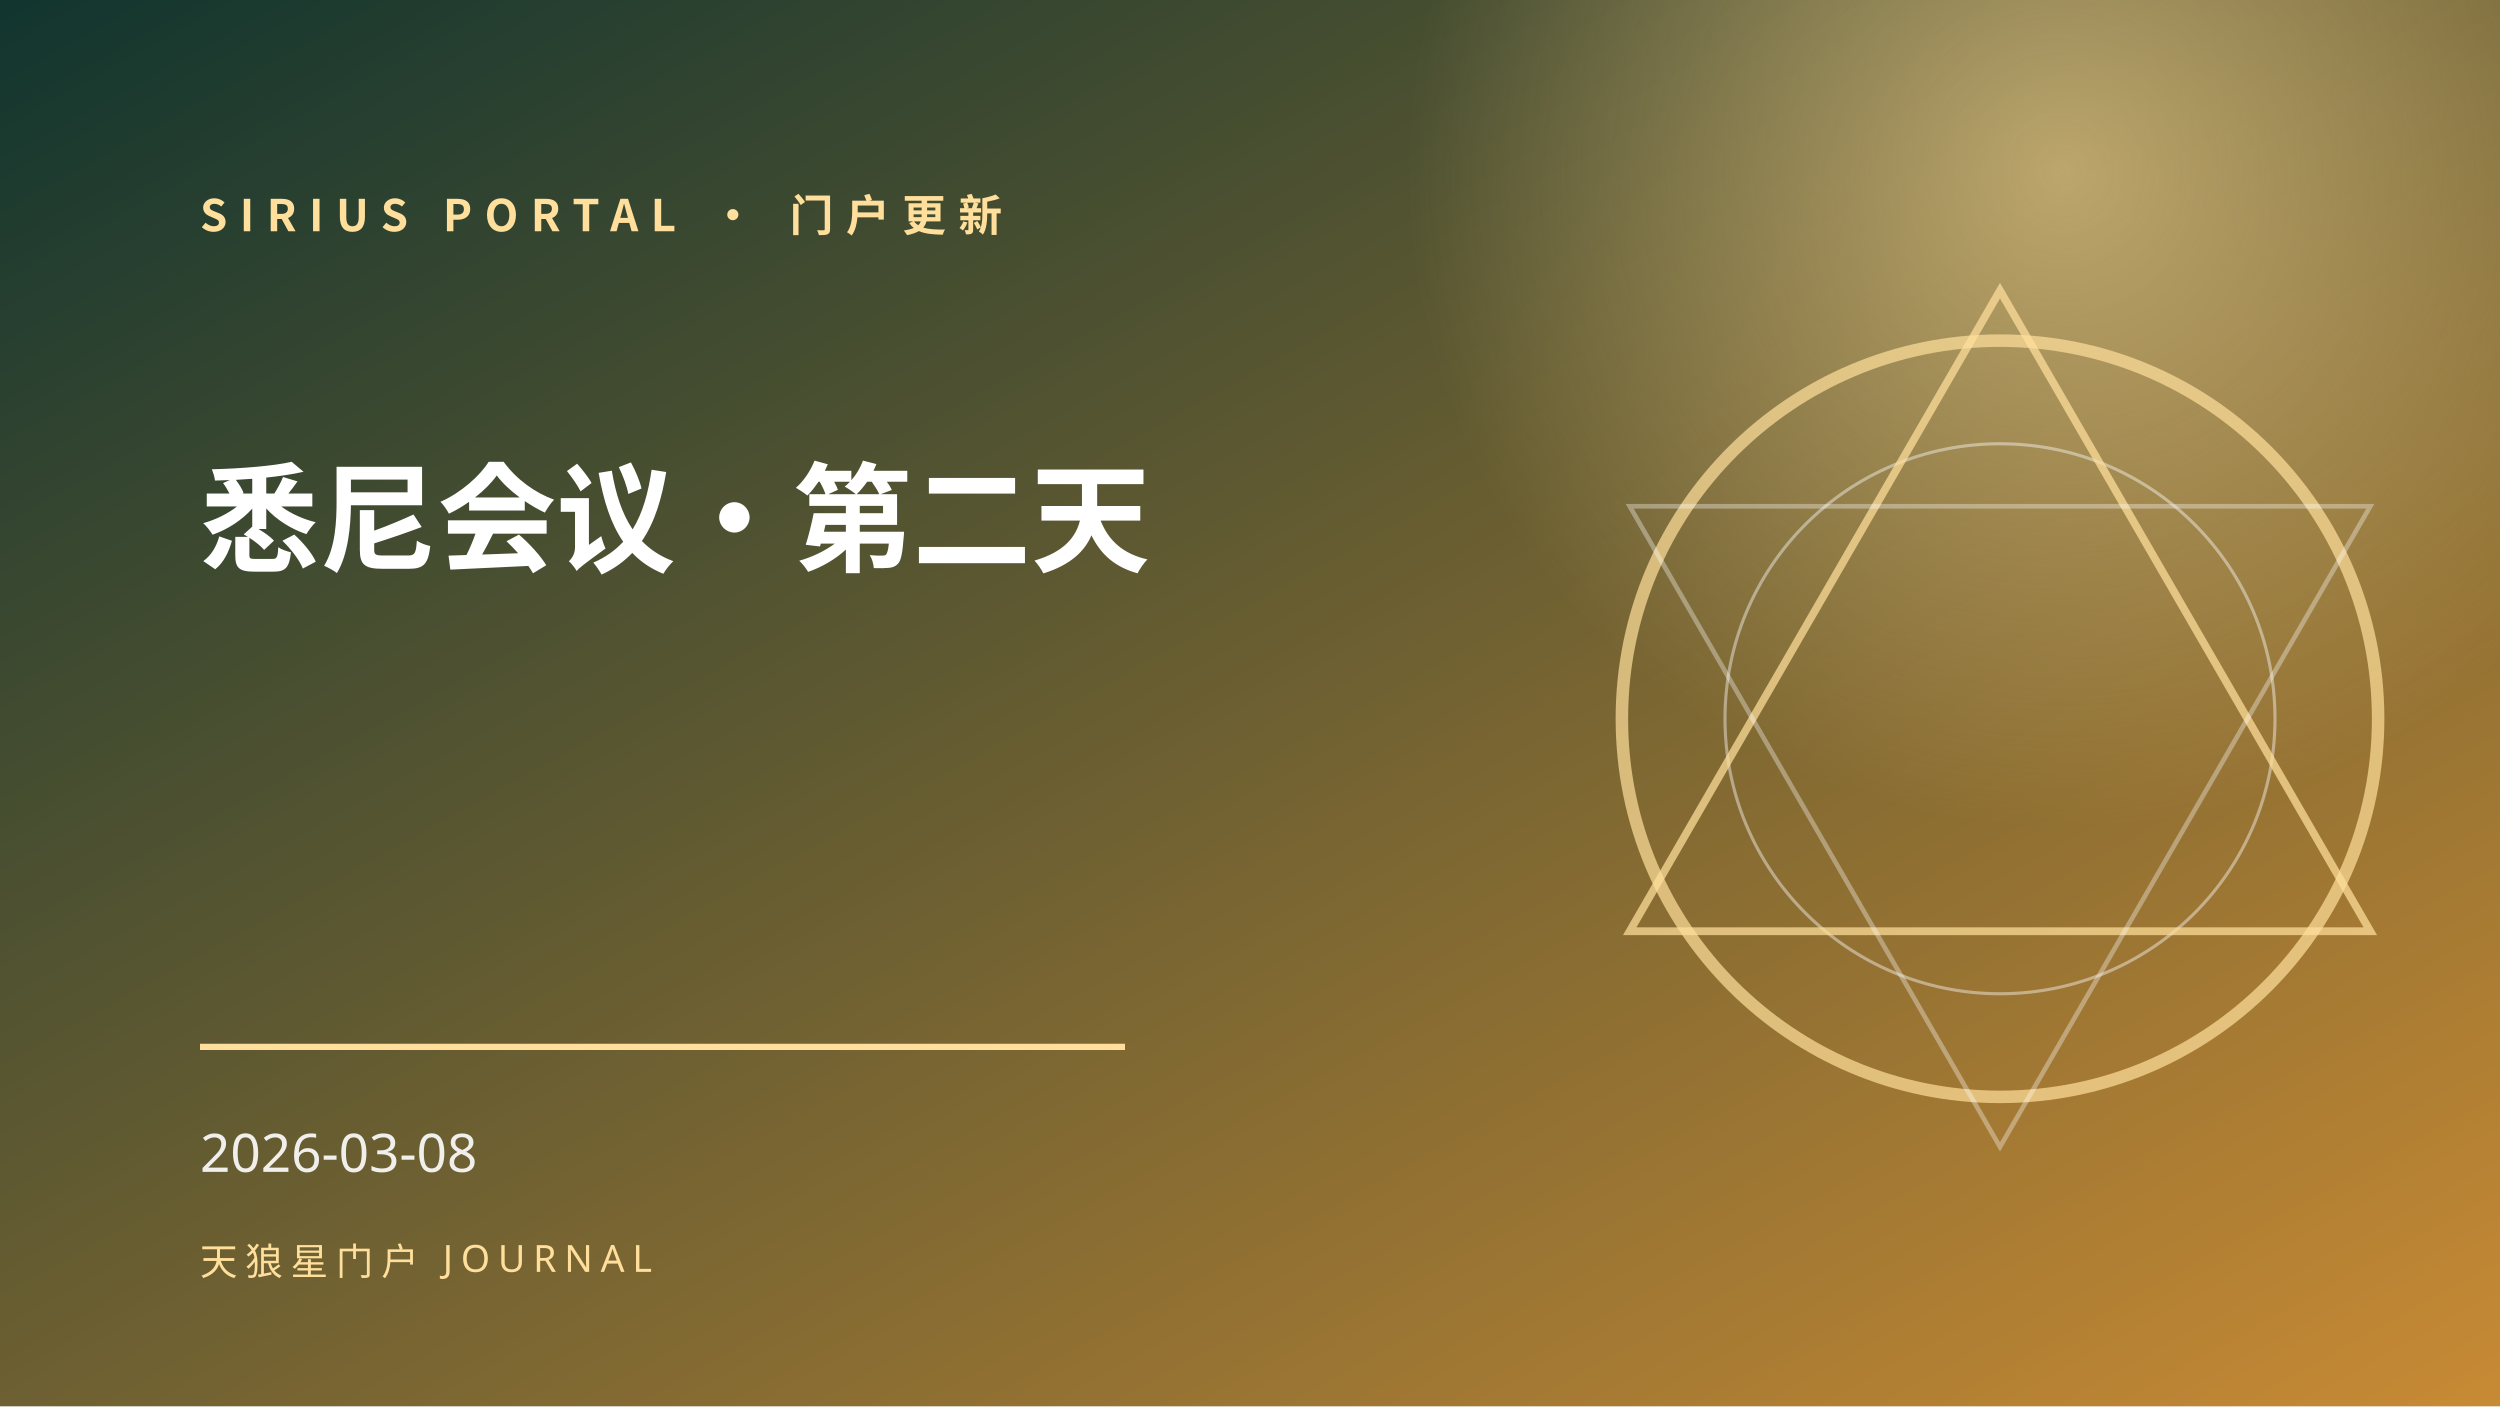
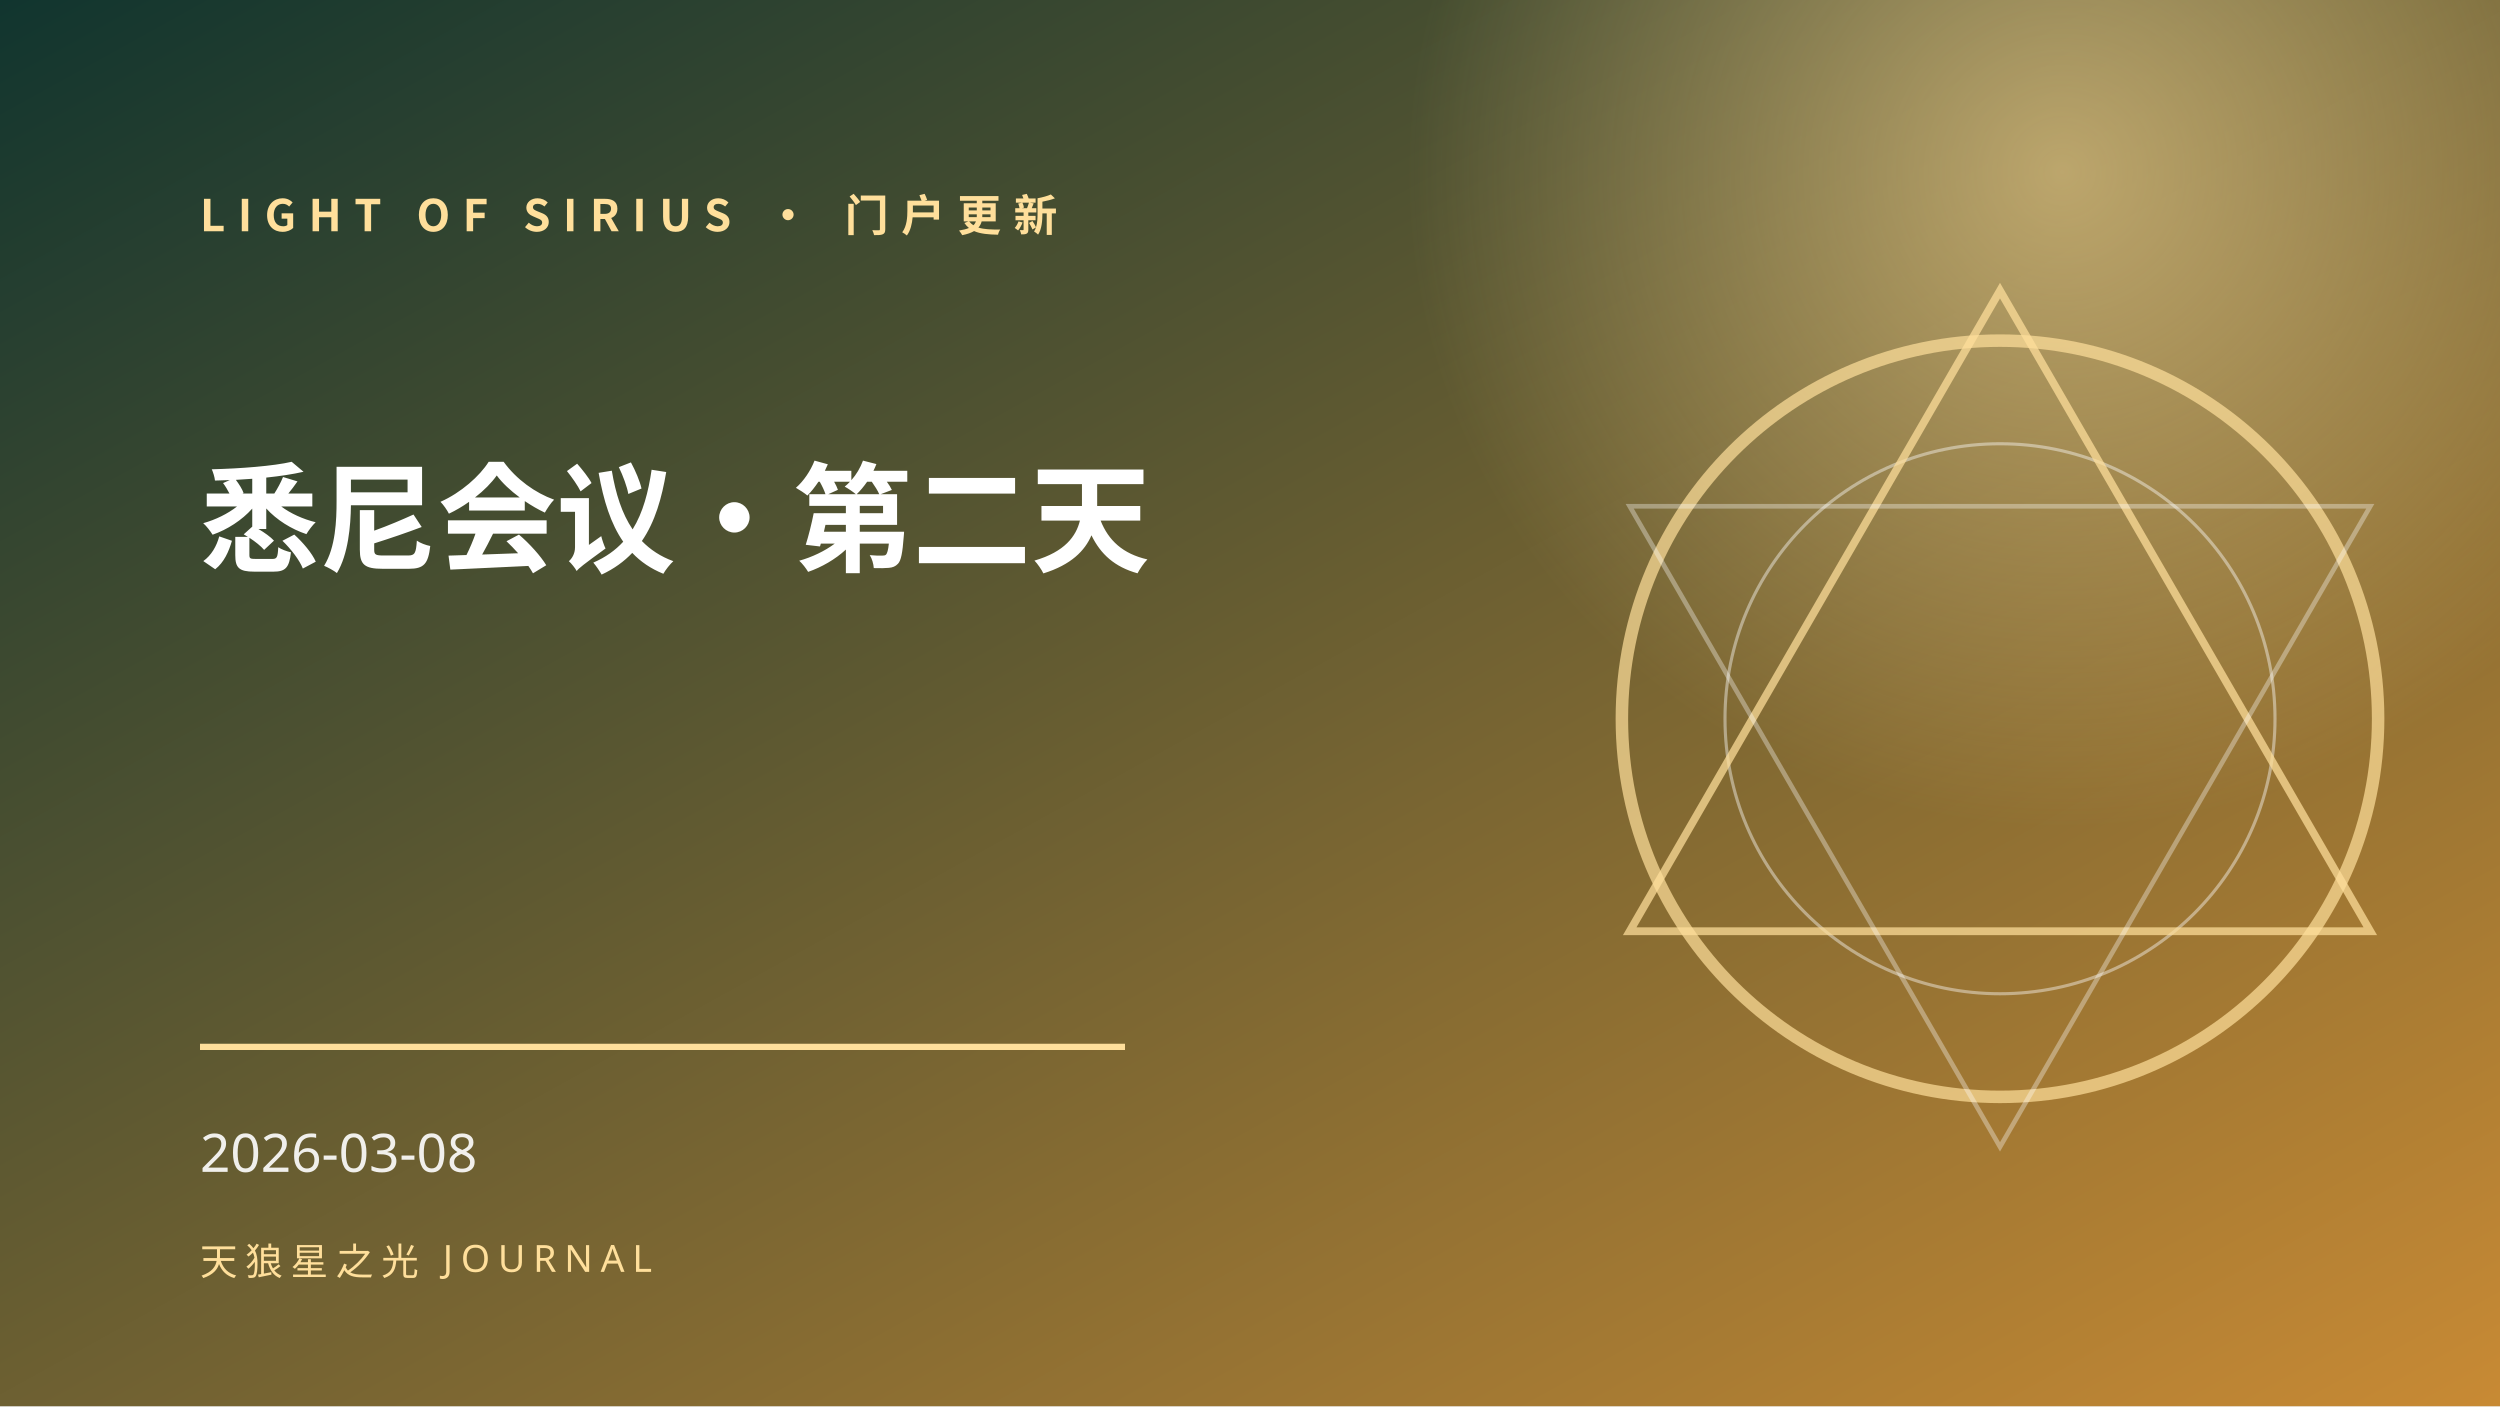
<svg xmlns="http://www.w3.org/2000/svg" width="1600" height="900" viewBox="0 0 1600 900" role="img" aria-label="悉尼会议・第二天">
  <defs>
    <linearGradient id="bg" x1="0" y1="0" x2="1" y2="1">
      <stop stop-color="#11352f" />
      <stop offset="1" stop-color="#c88a34" />
    </linearGradient>
    <radialGradient id="glow">
      <stop stop-color="#ffdf9b" stop-opacity=".56" />
      <stop offset="1" stop-color="#ffdf9b" stop-opacity="0" />
    </radialGradient>
  </defs>
  <rect width="1600" height="900" fill="url(#bg)" />
  <circle cx="1320" cy="110" r="420" fill="url(#glow)" />
  <circle cx="1280" cy="460" r="242" fill="none" stroke="#ffdf9b" stroke-width="8" opacity=".7" />
  <circle cx="1280" cy="460" r="176" fill="none" stroke="white" stroke-width="2" opacity=".42" />
  <path d="M1280 186 1517 596 1043 596Z" fill="none" stroke="#ffdf9b" stroke-width="5" opacity=".72" />
  <path d="M1043 324 1517 324 1280 734Z" fill="none" stroke="white" stroke-width="3" opacity=".34" />
-   <text x="128" y="148" fill="#ffdf9b" font-family="Microsoft YaHei, Noto Sans CJK SC, sans-serif" font-size="28" font-weight="700" letter-spacing="8">SIRIUS PORTAL · 门户更新</text>
+   <text x="128" y="148" fill="#ffdf9b" font-family="Microsoft YaHei, Noto Sans CJK SC, sans-serif" font-size="28" font-weight="700" letter-spacing="8">LIGHT OF SIRIUS · 门户更新</text>
  <text x="128" y="360" fill="white" font-family="STKaiti, KaiTi, Microsoft YaHei, serif" font-size="76" font-weight="700">
    <tspan x="128" dy="0">悉尼会议・第二天</tspan>
  </text>
  <line x1="128" y1="670" x2="720" y2="670" stroke="#ffdf9b" stroke-width="4" />
  <text x="128" y="750" fill="white" opacity=".9" font-family="Microsoft YaHei, sans-serif" font-size="34">2026-03-08</text>
-   <text x="128" y="816" fill="#ffdf9b" font-family="Microsoft YaHei, sans-serif" font-size="24" letter-spacing="5">天狼星门户 JOURNAL</text>
+   <text x="128" y="816" fill="#ffdf9b" font-family="Microsoft YaHei, sans-serif" font-size="24" letter-spacing="5">天狼星之光 JOURNAL</text>
</svg>
